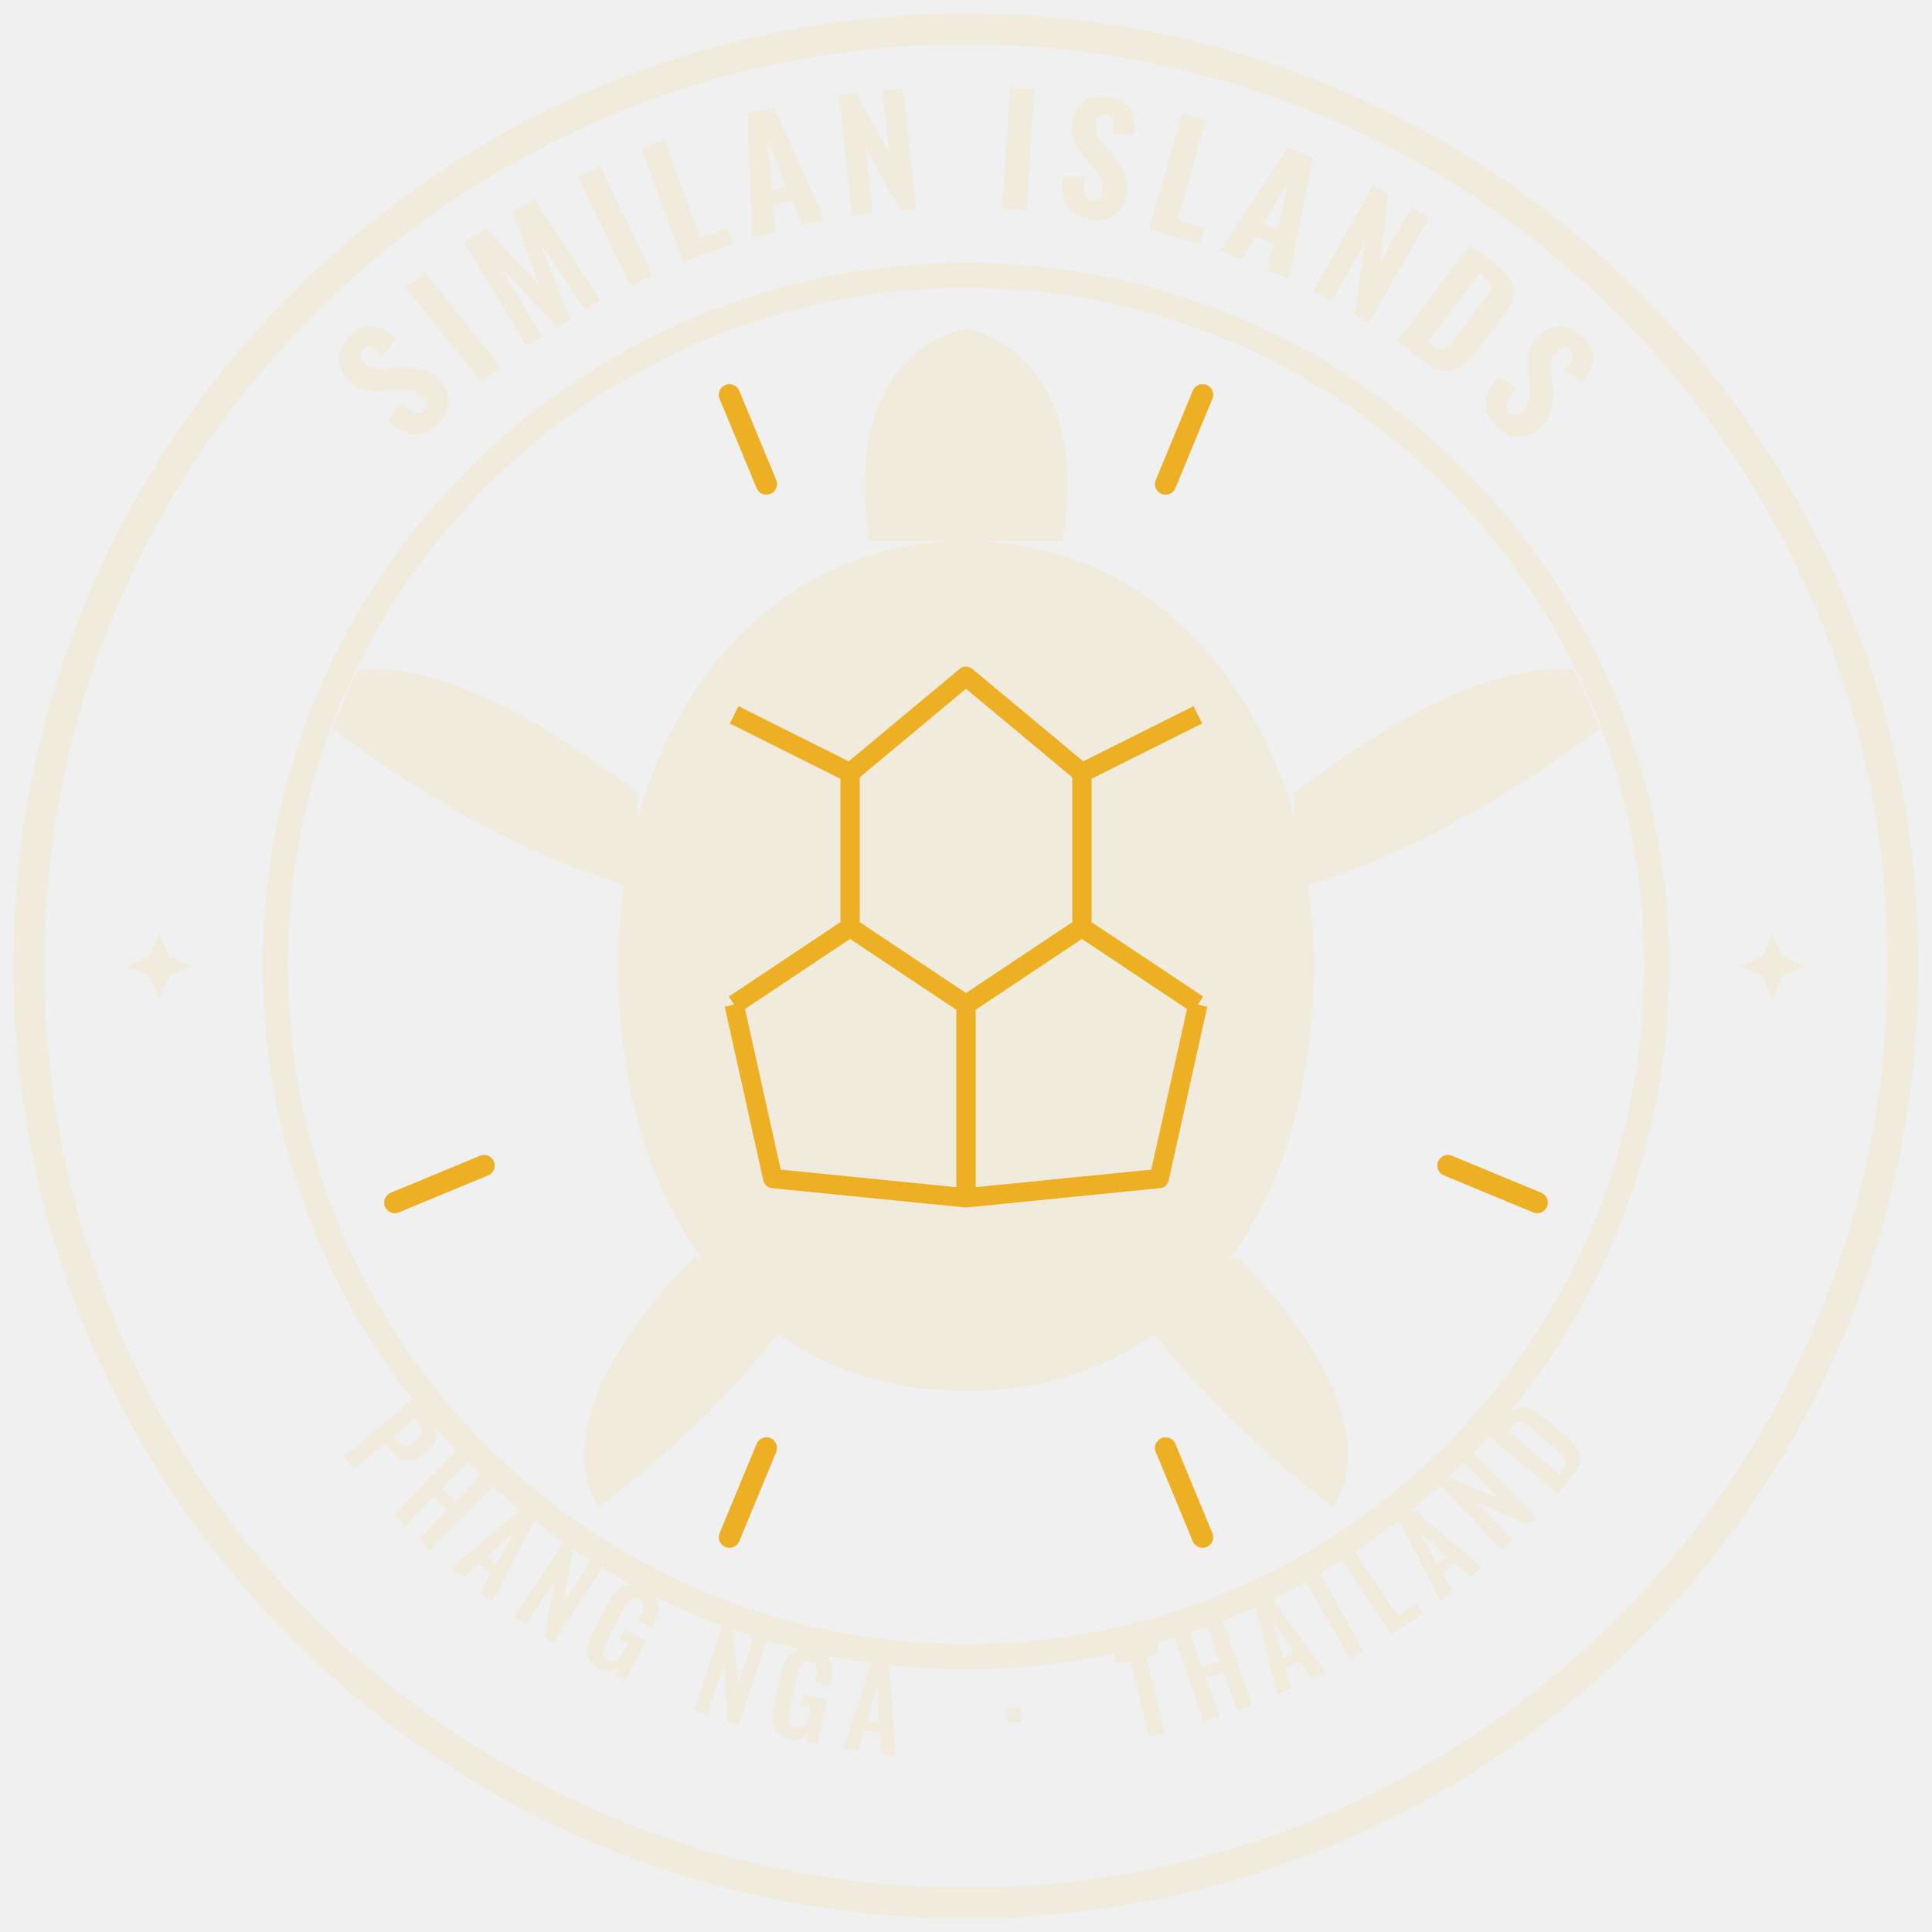
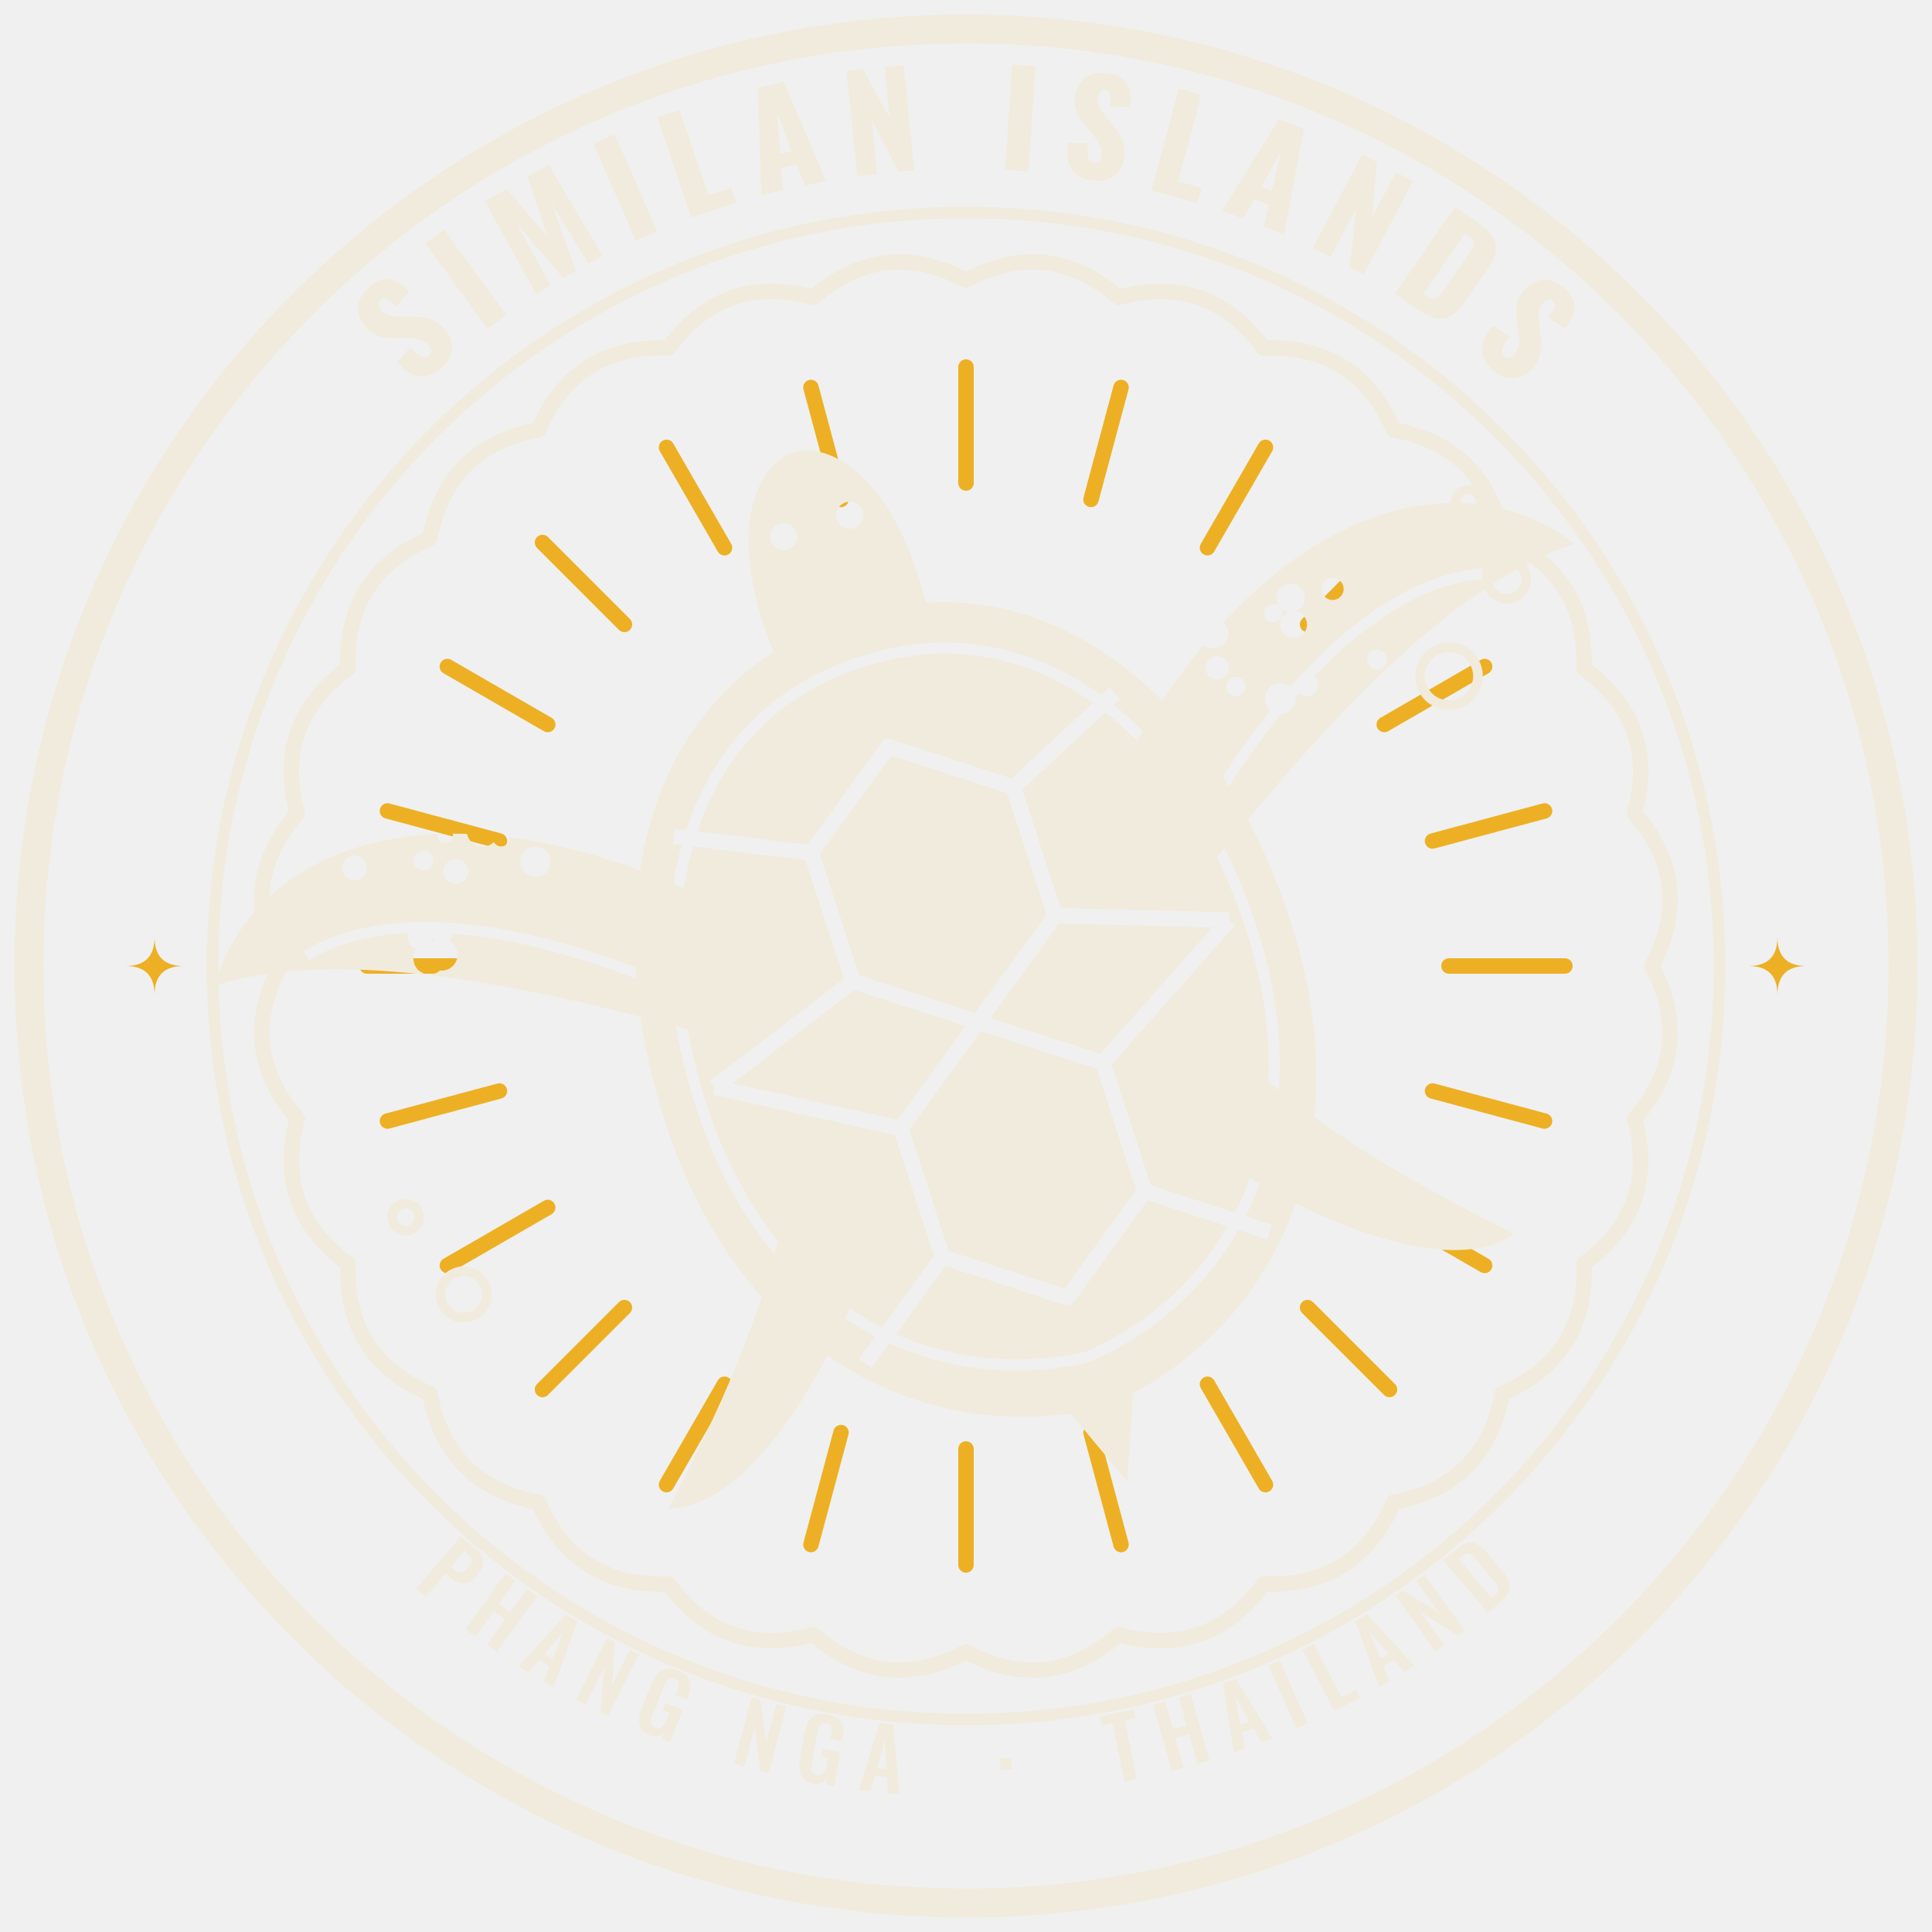
- <svg xmlns="http://www.w3.org/2000/svg" width="25cm" height="25cm" viewBox="0 0 200 200">
+ <svg xmlns="http://www.w3.org/2000/svg" width="26cm" height="26cm" viewBox="0 0 200 200">
  <defs>
-     <clipPath id="clip-turtle">
-       <circle cx="100" cy="100" r="70" />
-     </clipPath>
+     <mask id="st-sh" maskUnits="userSpaceOnUse" x="-100" y="-100" width="400" height="400">
+       <rect x="-100" y="-100" width="400" height="400" fill="#fff" />
+       <path d="M0 -26L11 -18V-4L0 4L-11 -4V-18Z M0 4L11 12V26L0 34L-11 26V12Z M11 -18L24 -24M-11 -18L-24 -24M11 -4L28 2M-11 -4L-28 2M11 12L28 2M-11 12L-28 2M11 26L22 34M-11 26L-22 34" fill="none" stroke="#000" stroke-width="1.6" stroke-linejoin="round" />
+       <path d="M0 -40C22 -40 34 -20 34 4C34 28 20 44 0 46C-20 44 -34 28 -34 4C-34 -20 -22 -40 0 -40Z" transform="scale(0.88)" fill="none" stroke="#000" stroke-width="1.3" />
+     </mask>
+     <mask id="st-fl" maskUnits="userSpaceOnUse" x="-100" y="-100" width="400" height="400">
+       <rect x="-100" y="-100" width="400" height="400" fill="#fff" />
+       <circle cx="-42.64" cy="-30.68" r="1.65" fill="#000" />
+       <circle cx="38.58" cy="-31.9" r="1.38" fill="#000" />
+       <circle cx="-50.64" cy="-19.78" r="1.64" fill="#000" />
+       <circle cx="43.79" cy="-25.04" r="1.39" fill="#000" />
+       <circle cx="-49.94" cy="-21.82" r="1.02" fill="#000" />
+       <circle cx="43.15" cy="-18.68" r="1.19" fill="#000" />
+       <circle cx="-41.06" cy="-29.35" r="0.85" fill="#000" />
+       <circle cx="42.16" cy="-26.81" r="0.95" fill="#000" />
+       <circle cx="-52.21" cy="-22.18" r="1.28" fill="#000" />
+       <circle cx="44.37" cy="-27.76" r="1.48" fill="#000" />
+       <circle cx="-39.13" cy="-31.5" r="1.26" fill="#000" />
+       <circle cx="38.49" cy="-30.7" r="1.14" fill="#000" />
+       <circle cx="-38.44" cy="-25.94" r="1.57" fill="#000" />
+       <circle cx="36.11" cy="-20.79" r="1" fill="#000" />
+       <circle cx="-46.48" cy="-31.44" r="0.8" fill="#000" />
+       <circle cx="34.9" cy="-23.22" r="1.21" fill="#000" />
+       <circle cx="-46.59" cy="-27.51" r="1.28" fill="#000" />
+       <circle cx="50.88" cy="-18.93" r="1.03" fill="#000" />
+       <circle cx="-51.97" cy="-19.81" r="1.66" fill="#000" />
+       <circle cx="40.11" cy="-18.17" r="1.6" fill="#000" />
+       <circle cx="-36.04" cy="-29.34" r="1.01" fill="#000" />
+       <circle cx="48.77" cy="-27.3" r="1.15" fill="#000" />
+       <circle cx="-56.43" cy="-31.13" r="1.28" fill="#000" />
+       <circle cx="61.02" cy="-16.76" r="1.22" fill="#000" />
+       <circle cx="-49.43" cy="-29.64" r="1.03" fill="#000" />
+       <circle cx="35.61" cy="-26.72" r="1.55" fill="#000" />
+       <path d="M-30 -10C-44 -22 -56 -26 -64 -24M30 -10C44 -22 56 -26 64 -24" stroke="#000" stroke-width="1.1" fill="none" />
+     </mask>
+     <mask id="st-hd" maskUnits="userSpaceOnUse" x="-100" y="-100" width="400" height="400">
+       <rect x="-100" y="-100" width="400" height="400" fill="#fff" />
+       <circle cx="-3.6" cy="-50" r="1.4" fill="#000" />
+       <circle cx="3.6" cy="-50" r="1.4" fill="#000" />
+     </mask>
  </defs>
-   <circle cx="100" cy="100" r="97" fill="none" stroke="#F1EBDD" stroke-width="3.2" stroke-linecap="round" stroke-linejoin="round" />
-   <circle cx="100" cy="100" r="71.5" fill="none" stroke="#F1EBDD" stroke-width="2.6" stroke-linecap="round" stroke-linejoin="round" />
-   <g clip-path="url(#clip-turtle)">
-     <path d="M149.89 120.66L159.13 124.49M120.66 149.89L124.49 159.13M79.34 149.89L75.51 159.13M50.11 120.66L40.87 124.49M50.11 79.34L40.87 75.51M79.34 50.11L75.51 40.87M120.66 50.11L124.49 40.87M149.89 79.34L159.13 75.51" fill="none" stroke="#EDB024" stroke-width="2.2" stroke-linecap="round" stroke-linejoin="round" />
-     <path d="M66 82C50 70 38 66 30 72C40 80 52 88 66 92Z M134 82C150 70 162 66 170 72C160 80 148 88 134 92Z M72 130C62 140 58 150 62 156C70 150 78 142 82 136Z M128 130C138 140 142 150 138 156C130 150 122 142 118 136Z" fill="#F1EBDD" />
-     <path d="M90 56C88 44 92 36 100 34C108 36 112 44 110 56Z" fill="#F1EBDD" />
-     <path d="M100 56C122 56 136 76 136 100C136 126 122 144 100 144C78 144 64 126 64 100C64 76 78 56 100 56Z" fill="#F1EBDD" />
-     <path d="M100 70L112 80V96L100 104L88 96V80Z M88 96L76 104M112 96L124 104M100 104V124M88 80L76 74M112 80L124 74M76 104L80 122L100 124L120 122L124 104" fill="none" stroke="#EDB024" stroke-width="2" stroke-linejoin="round" />
+   <circle cx="100" cy="100" r="97" fill="none" stroke="#F1EBDD" stroke-width="3" stroke-linecap="round" stroke-linejoin="round" />
+   <circle cx="100" cy="100" r="78" fill="none" stroke="#F1EBDD" stroke-width="1.2" stroke-linecap="round" stroke-linejoin="round" />
+   <path d="M171 100Q175.52 108.51 169.22 115.8M169.22 115.8Q171.74 125.1 163.97 130.81M163.97 130.81Q164.35 140.43 155.51 144.27M155.51 144.27Q153.74 153.74 144.27 155.51M144.27 155.51Q140.43 164.35 130.81 163.97M130.81 163.97Q125.1 171.74 115.8 169.22M115.8 169.22Q108.51 175.52 100 171M100 171Q91.49 175.52 84.2 169.22M84.2 169.22Q74.9 171.74 69.19 163.97M69.19 163.97Q59.57 164.35 55.73 155.51M55.73 155.51Q46.26 153.74 44.49 144.27M44.49 144.27Q35.65 140.43 36.03 130.81M36.03 130.81Q28.26 125.1 30.78 115.8M30.78 115.8Q24.48 108.51 29 100M29 100Q24.48 91.49 30.78 84.2M30.78 84.2Q28.26 74.9 36.03 69.19M36.03 69.19Q35.65 59.57 44.49 55.73M44.49 55.73Q46.26 46.26 55.73 44.49M55.73 44.49Q59.57 35.65 69.19 36.03M69.19 36.03Q74.9 28.26 84.2 30.78M84.2 30.78Q91.49 24.48 100 29M100 29Q108.51 24.48 115.8 30.78M115.8 30.78Q125.1 28.26 130.81 36.03M130.81 36.03Q140.43 35.65 144.27 44.49M144.27 44.49Q153.74 46.26 155.51 55.73M155.51 55.73Q164.35 59.57 163.97 69.19M163.97 69.19Q171.74 74.9 169.22 84.2M169.22 84.2Q175.52 91.49 171 100" fill="none" stroke="#F1EBDD" stroke-width="1.6" stroke-linecap="round" stroke-linejoin="round" />
+   <path d="M150 100L162 100M148.3 112.94L159.89 116.05M143.3 125L153.69 131M135.36 135.36L143.84 143.84M125 143.3L131 153.69M112.94 148.3L116.05 159.89M100 150L100 162M87.06 148.3L83.95 159.89M75 143.3L69 153.69M64.64 135.36L56.16 143.84M56.7 125L46.31 131M51.7 112.94L40.11 116.05M50 100L38 100M51.7 87.06L40.11 83.95M56.7 75L46.31 69M64.64 64.64L56.16 56.16M75 56.7L69 46.31M87.06 51.7L83.95 40.11M100 50L100 38M112.94 51.7L116.05 40.11M125 56.7L131 46.31M135.36 64.64L143.84 56.16M143.3 75L153.69 69M148.3 87.06L159.89 83.95" fill="none" stroke="#EDB024" stroke-width="1.6" stroke-linecap="round" stroke-linejoin="round" />
+   <g fill="none" stroke="#F1EBDD" stroke-width="1" stroke-linecap="round" stroke-linejoin="round">
+     <circle cx="150" cy="70" r="3" />
+     <circle cx="156" cy="60" r="2" />
+     <circle cx="152" cy="52" r="1.3" />
+     <circle cx="48" cy="134" r="2.4" />
+     <circle cx="42" cy="126" r="1.4" />
  </g>
-   <path d="M0.29 0.17L0.29 0.17Q-0.88 0.17-1.65-0.26Q-2.43-0.68-2.82-1.54Q-3.22-2.40-3.28-3.74L-3.28-3.74L-1.08-4.11Q-1.05-3.33-0.91-2.81Q-0.78-2.29-0.51-2.04Q-0.24-1.78 0.16-1.78L0.16-1.78Q0.66-1.78 0.84-2.09Q1.02-2.40 1.02-2.81L1.02-2.81Q1.02-3.60 0.64-4.13Q0.26-4.67-0.36-5.21L-0.36-5.21L-1.67-6.34Q-2.36-6.93-2.81-7.67Q-3.25-8.42-3.25-9.50L-3.25-9.50Q-3.25-11.05-2.34-11.88Q-1.43-12.71 0.15-12.71L0.15-12.71Q1.09-12.71 1.70-12.40Q2.30-12.09 2.64-11.57Q2.97-11.05 3.10-10.44Q3.23-9.83 3.26-9.22L3.26-9.22L1.08-8.90Q1.05-9.47 0.98-9.90Q0.91-10.34 0.70-10.59Q0.49-10.83 0.07-10.83L0.07-10.83Q-0.38-10.83-0.60-10.50Q-0.81-10.17-0.81-9.77L-0.81-9.77Q-0.81-9.10-0.51-8.67Q-0.21-8.25 0.32-7.78L0.32-7.78L1.59-6.67Q2.38-5.98 2.94-5.11Q3.51-4.23 3.51-2.94L3.51-2.94Q3.51-2.06 3.11-1.35Q2.70-0.64 1.98-0.23Q1.26 0.17 0.29 0.17Z" transform="translate(45.08 43.91) rotate(-44.39)" fill="#F1EBDD" />
-   <path d="M1.27 0L-1.27 0L-1.27-12.55L1.27-12.55L1.27 0Z" transform="translate(50.85 38.79) rotate(-38.76)" fill="#F1EBDD" />
-   <path d="M-2.61 0L-4.49 0L-4.27-12.55L-1.56-12.55L-0.01-4.63L1.65-12.55L4.27-12.55L4.49 0L2.63 0L2.43-8.51L0.83 0L-0.77 0L-2.44-8.57L-2.61 0Z" transform="translate(58.33 33.47) rotate(-32.06)" fill="#F1EBDD" />
-   <path d="M1.27 0L-1.27 0L-1.27-12.55L1.27-12.55L1.27 0Z" transform="translate(66.38 29.06) rotate(-25.36)" fill="#F1EBDD" />
-   <path d="M3.09 0L-2.41 0L-2.41-12.55L0.15-12.55L0.15-1.74L3.09-1.74L3.09 0Z" transform="translate(72.97 26.3) rotate(-20.14)" fill="#F1EBDD" />
-   <path d="M-1.44 0L-3.84 0L-1.41-12.55L1.43-12.55L3.84 0L1.47 0L1.02-2.76L-0.96-2.76L-1.44 0ZM0.02-9.39L-0.73-4.32L0.77-4.32L0.02-9.39Z" transform="translate(81.66 23.67) rotate(-13.51)" fill="#F1EBDD" />
-   <path d="M-1.16 0L-3.35 0L-3.35-12.55L-1.57-12.55L1.22-6.01L1.22-12.55L3.33-12.55L3.33 0L1.63 0L-1.16-6.94L-1.16 0Z" transform="translate(91.51 21.96) rotate(-6.21)" fill="#F1EBDD" />
-   <path d="M1.27 0L-1.27 0L-1.27-12.55L1.27-12.55L1.27 0Z" transform="translate(105.01 21.66) rotate(3.66)" fill="#F1EBDD" />
-   <path d="M0.29 0.17L0.29 0.17Q-0.88 0.17-1.65-0.26Q-2.43-0.68-2.82-1.54Q-3.22-2.40-3.28-3.74L-3.28-3.74L-1.08-4.11Q-1.05-3.33-0.91-2.81Q-0.78-2.29-0.51-2.04Q-0.24-1.78 0.16-1.78L0.16-1.78Q0.66-1.78 0.84-2.09Q1.02-2.40 1.02-2.81L1.02-2.81Q1.02-3.60 0.64-4.13Q0.26-4.67-0.36-5.21L-0.36-5.21L-1.67-6.34Q-2.36-6.93-2.81-7.67Q-3.25-8.42-3.25-9.50L-3.25-9.50Q-3.25-11.05-2.34-11.88Q-1.43-12.71 0.15-12.71L0.15-12.71Q1.09-12.71 1.70-12.40Q2.30-12.09 2.64-11.57Q2.97-11.05 3.10-10.44Q3.23-9.83 3.26-9.22L3.26-9.22L1.08-8.90Q1.05-9.47 0.98-9.90Q0.91-10.34 0.70-10.59Q0.49-10.83 0.07-10.83L0.07-10.83Q-0.38-10.83-0.60-10.50Q-0.81-10.17-0.81-9.77L-0.81-9.77Q-0.81-9.10-0.51-8.67Q-0.21-8.25 0.32-7.78L0.32-7.78L1.59-6.67Q2.38-5.98 2.94-5.11Q3.51-4.23 3.51-2.94L3.51-2.94Q3.51-2.06 3.11-1.35Q2.70-0.64 1.98-0.23Q1.26 0.17 0.29 0.17Z" transform="translate(112.67 22.53) rotate(9.29)" fill="#F1EBDD" />
-   <path d="M3.09 0L-2.41 0L-2.41-12.55L0.15-12.55L0.15-1.74L3.09-1.74L3.09 0Z" transform="translate(121.28 24.44) rotate(15.73)" fill="#F1EBDD" />
-   <path d="M-1.44 0L-3.84 0L-1.41-12.55L1.43-12.55L3.84 0L1.47 0L1.02-2.76L-0.96-2.76L-1.44 0ZM0.02-9.39L-0.73-4.32L0.77-4.32L0.02-9.39Z" transform="translate(129.85 27.4) rotate(22.35)" fill="#F1EBDD" />
-   <path d="M-1.16 0L-3.35 0L-3.35-12.55L-1.57-12.55L1.22-6.01L1.22-12.55L3.33-12.55L3.33 0L1.63 0L-1.16-6.94L-1.16 0Z" transform="translate(138.84 31.78) rotate(29.66)" fill="#F1EBDD" />
-   <path d="M-0.36 0L-3.50 0L-3.50-12.55L-0.43-12.55Q1.17-12.55 2.06-12.14Q2.95-11.73 3.32-10.86Q3.70-9.98 3.70-8.62L3.70-8.62L3.70-4.05Q3.70-2.65 3.32-1.75Q2.95-0.85 2.08-0.43Q1.20 0-0.36 0L-0.36 0ZM-0.94-10.76L-0.94-1.78L-0.40-1.78Q0.32-1.78 0.62-2.01Q0.92-2.23 1.00-2.67Q1.08-3.12 1.08-3.77L1.08-3.77L1.08-8.94Q1.08-9.59 0.98-9.99Q0.88-10.38 0.57-10.57Q0.27-10.76-0.41-10.76L-0.41-10.76L-0.94-10.76Z" transform="translate(147.42 37.44) rotate(37.16)" fill="#F1EBDD" />
-   <path d="M0.29 0.17L0.29 0.17Q-0.88 0.17-1.65-0.26Q-2.43-0.68-2.82-1.54Q-3.22-2.40-3.28-3.74L-3.28-3.74L-1.08-4.11Q-1.05-3.33-0.91-2.81Q-0.78-2.29-0.51-2.04Q-0.24-1.78 0.16-1.78L0.16-1.78Q0.66-1.78 0.84-2.09Q1.02-2.40 1.02-2.81L1.02-2.81Q1.02-3.60 0.64-4.13Q0.26-4.67-0.36-5.21L-0.36-5.21L-1.67-6.34Q-2.36-6.93-2.81-7.67Q-3.25-8.42-3.25-9.50L-3.25-9.50Q-3.25-11.05-2.34-11.88Q-1.43-12.71 0.15-12.71L0.15-12.71Q1.09-12.71 1.70-12.40Q2.30-12.09 2.64-11.57Q2.97-11.05 3.10-10.44Q3.23-9.83 3.26-9.22L3.26-9.22L1.08-8.90Q1.05-9.47 0.98-9.90Q0.91-10.34 0.70-10.59Q0.49-10.83 0.07-10.83L0.07-10.83Q-0.38-10.83-0.60-10.50Q-0.81-10.17-0.81-9.77L-0.81-9.77Q-0.81-9.10-0.51-8.67Q-0.21-8.25 0.32-7.78L0.32-7.78L1.59-6.67Q2.38-5.98 2.94-5.11Q3.51-4.23 3.51-2.94L3.51-2.94Q3.51-2.06 3.11-1.35Q2.70-0.64 1.98-0.23Q1.26 0.17 0.29 0.17Z" transform="translate(154.92 43.91) rotate(44.39)" fill="#F1EBDD" />
-   <path d="M-0.63 0L-2.33 0L-2.33-9.31L0.41-9.31Q1.25-9.31 1.77-9.00Q2.29-8.69 2.54-8.10Q2.79-7.51 2.79-6.67L2.79-6.67Q2.79-5.76 2.48-5.20Q2.17-4.65 1.61-4.39Q1.05-4.14 0.29-4.14L0.29-4.14L-0.63-4.14L-0.63 0ZM-0.63-8.12L-0.63-5.34L0.02-5.34Q0.48-5.34 0.74-5.47Q0.99-5.60 1.09-5.89Q1.19-6.19 1.19-6.68L1.19-6.68Q1.19-7.19 1.12-7.50Q1.04-7.82 0.79-7.97Q0.55-8.12 0.02-8.12L0.02-8.12L-0.63-8.12Z" transform="translate(37.08 152.58) rotate(50.11)" fill="#F1EBDD" />
-   <path d="M-0.95 0L-2.65 0L-2.65-9.31L-0.95-9.31L-0.95-5.42L0.95-5.42L0.95-9.31L2.64-9.31L2.64 0L0.95 0L0.95-4.21L-0.95-4.21L-0.95 0Z" transform="translate(42.67 158.63) rotate(44.36)" fill="#F1EBDD" />
-   <path d="M-1.17 0L-2.77 0L-0.91-9.31L0.91-9.31L2.77 0L1.20 0L0.83-2.15L-0.79-2.15L-1.17 0ZM0.01-7.14L-0.62-3.23L0.64-3.23L0.01-7.14Z" transform="translate(48.82 164.07) rotate(38.62)" fill="#F1EBDD" />
-   <path d="M-0.98 0L-2.43 0L-2.43-9.31L-1.25-9.31L1.02-4.00L1.02-9.31L2.42-9.31L2.42 0L1.29 0L-0.98-5.57L-0.98 0Z" transform="translate(55.28 168.74) rotate(33.05)" fill="#F1EBDD" />
-   <path d="M-0.18 0.13L-0.18 0.13Q-1.10 0.13-1.64-0.26Q-2.18-0.66-2.42-1.37Q-2.65-2.09-2.65-3.07L-2.65-3.07L-2.65-6.20Q-2.65-7.20-2.42-7.92Q-2.19-8.65-1.61-9.03Q-1.03-9.42-0.01-9.42L-0.01-9.42Q0.95-9.42 1.51-9.10Q2.08-8.77 2.32-8.17Q2.57-7.57 2.57-6.70L2.57-6.70L2.57-6.22L0.95-6.22L0.95-6.75Q0.95-7.20 0.89-7.52Q0.82-7.84 0.63-8.01Q0.44-8.18 0.02-8.18L0.02-8.18Q-0.43-8.18-0.63-7.96Q-0.83-7.74-0.89-7.38Q-0.94-7.03-0.94-6.60L-0.94-6.60L-0.94-2.70Q-0.94-2.22-0.86-1.86Q-0.78-1.51-0.56-1.32Q-0.34-1.13 0.06-1.13L0.06-1.13Q0.48-1.13 0.70-1.33Q0.91-1.54 1.00-1.91Q1.09-2.28 1.09-2.78L1.09-2.78L1.09-3.66L0.09-3.66L0.09-4.73L2.62-4.73L2.62 0L1.52 0L1.40-0.92Q1.21-0.46 0.84-0.17Q0.47 0.13-0.18 0.13Z" transform="translate(62.36 172.85) rotate(27.32)" fill="#F1EBDD" />
-   <path d="M-0.98 0L-2.43 0L-2.43-9.31L-1.25-9.31L1.02-4.00L1.02-9.31L2.42-9.31L2.42 0L1.29 0L-0.98-5.57L-0.98 0Z" transform="translate(74.16 177.82) rotate(18.36)" fill="#F1EBDD" />
-   <path d="M-0.18 0.13L-0.18 0.13Q-1.10 0.13-1.64-0.26Q-2.18-0.66-2.42-1.37Q-2.65-2.09-2.65-3.07L-2.65-3.07L-2.65-6.20Q-2.65-7.20-2.42-7.92Q-2.19-8.65-1.61-9.03Q-1.03-9.42-0.01-9.42L-0.01-9.42Q0.95-9.42 1.51-9.10Q2.08-8.77 2.32-8.17Q2.57-7.57 2.57-6.70L2.57-6.70L2.57-6.22L0.95-6.22L0.95-6.75Q0.95-7.20 0.89-7.52Q0.82-7.84 0.63-8.01Q0.44-8.18 0.02-8.18L0.02-8.18Q-0.43-8.18-0.63-7.96Q-0.83-7.74-0.89-7.38Q-0.94-7.03-0.94-6.60L-0.94-6.60L-0.94-2.70Q-0.94-2.22-0.86-1.86Q-0.78-1.51-0.56-1.32Q-0.34-1.13 0.06-1.13L0.06-1.13Q0.48-1.13 0.70-1.33Q0.91-1.54 1.00-1.91Q1.09-2.28 1.09-2.78L1.09-2.78L1.09-3.66L0.09-3.66L0.09-4.73L2.62-4.73L2.62 0L1.52 0L1.40-0.92Q1.21-0.46 0.84-0.17Q0.47 0.13-0.18 0.13Z" transform="translate(82.05 180.01) rotate(12.64)" fill="#F1EBDD" />
-   <path d="M-1.17 0L-2.77 0L-0.91-9.31L0.91-9.31L2.77 0L1.20 0L0.83-2.15L-0.79-2.15L-1.17 0ZM0.01-7.14L-0.62-3.23L0.64-3.23L0.01-7.14Z" transform="translate(89.99 181.39) rotate(7.01)" fill="#F1EBDD" />
-   <path d="M0.77-3.58L-0.74-3.58L-0.74-5.08L0.77-5.08L0.77-3.58Z" transform="translate(105.23 181.83) rotate(-3.66)" fill="#F1EBDD" />
-   <path d="M0.86 0L-0.84 0L-0.84-8.06L-2.32-8.06L-2.32-9.31L2.32-9.31L2.32-8.06L0.86-8.06L0.86 0Z" transform="translate(119.78 179.58) rotate(-13.96)" fill="#F1EBDD" />
-   <path d="M-0.95 0L-2.65 0L-2.65-9.31L-0.95-9.31L-0.95-5.42L0.95-5.42L0.95-9.31L2.64-9.31L2.64 0L0.95 0L0.95-4.21L-0.95-4.21L-0.95 0Z" transform="translate(127.14 177.38) rotate(-19.33)" fill="#F1EBDD" />
-   <path d="M-1.17 0L-2.77 0L-0.91-9.31L0.91-9.31L2.77 0L1.20 0L0.83-2.15L-0.79-2.15L-1.17 0ZM0.01-7.14L-0.62-3.23L0.64-3.23L0.01-7.14Z" transform="translate(134.74 174.28) rotate(-25.06)" fill="#F1EBDD" />
-   <path d="M0.85 0L-0.83 0L-0.83-9.31L0.85-9.31L0.85 0Z" transform="translate(140.44 171.33) rotate(-29.55)" fill="#F1EBDD" />
-   <path d="M2.24 0L-1.72 0L-1.72-9.31L-0.02-9.31L-0.02-1.17L2.24-1.17L2.24 0Z" transform="translate(145.42 168.27) rotate(-33.63)" fill="#F1EBDD" />
-   <path d="M-1.17 0L-2.77 0L-0.91-9.31L0.91-9.31L2.77 0L1.20 0L0.83-2.15L-0.79-2.15L-1.17 0ZM0.01-7.14L-0.62-3.23L0.64-3.23L0.01-7.14Z" transform="translate(151.28 163.99) rotate(-38.71)" fill="#F1EBDD" />
-   <path d="M-0.98 0L-2.43 0L-2.43-9.31L-1.25-9.31L1.02-4.00L1.02-9.31L2.42-9.31L2.42 0L1.29 0L-0.98-5.57L-0.98 0Z" transform="translate(157.25 158.71) rotate(-44.28)" fill="#F1EBDD" />
-   <path d="M-0.24 0L-2.50 0L-2.50-9.31L-0.30-9.31Q0.83-9.31 1.47-9.00Q2.11-8.69 2.38-8.05Q2.65-7.41 2.65-6.42L2.65-6.42L2.65-3.01Q2.65-2.00 2.38-1.33Q2.11-0.66 1.48-0.33Q0.86 0-0.24 0L-0.24 0ZM-0.80-8.11L-0.80-1.18L-0.28-1.18Q0.30-1.18 0.56-1.39Q0.81-1.60 0.87-2.00Q0.93-2.39 0.93-2.97L0.93-2.97L0.93-6.53Q0.93-7.10 0.85-7.44Q0.76-7.79 0.51-7.95Q0.26-8.11-0.30-8.11L-0.30-8.11L-0.80-8.11Z" transform="translate(162.81 152.72) rotate(-49.99)" fill="#F1EBDD" />
-   <path d="M16.5 96.6L17.52 98.98L19.9 100L17.52 101.02L16.5 103.4L15.48 101.02L13.1 100L15.48 98.98Z" fill="#F1EBDD" />
-   <path d="M183.5 96.6L184.52 98.98L186.9 100L184.52 101.02L183.5 103.4L182.48 101.02L180.1 100L182.48 98.98Z" fill="#F1EBDD" />
+   <g transform="translate(100 102) rotate(-18)">
+     <path d="M-24 -18C-46 -38 -66 -36 -74 -24C-62 -24 -46 -16 -28 -4Z M24 -18C46 -38 66 -36 74 -24C62 -24 46 -16 28 -4Z M-20 26C-30 38 -40 44 -46 42C-40 36 -32 28 -26 18Z M20 26C30 38 40 44 46 42C40 36 32 28 26 18Z" fill="#F1EBDD" mask="url(#st-fl)" />
+     <path d="M-8 -36C-10 -52 -4 -58 0 -58C4 -58 10 -52 8 -36Z" fill="#F1EBDD" mask="url(#st-hd)" />
+     <path d="M0 -40C22 -40 34 -20 34 4C34 28 20 44 0 46C-20 44 -34 28 -34 4C-34 -20 -22 -40 0 -40Z" fill="#F1EBDD" mask="url(#st-sh)" />
+     <path d="M-4 44L0 54L4 44" fill="#F1EBDD" />
+   </g>
+   <path d="M0.24 0.16L0.24 0.16Q-0.78 0.16-1.47-0.20Q-2.16-0.57-2.51-1.33Q-2.86-2.09-2.90-3.31L-2.90-3.31L-0.84-3.62Q-0.82-2.92-0.71-2.48Q-0.59-2.05-0.38-1.86Q-0.18-1.67 0.12-1.67L0.12-1.67Q0.50-1.67 0.61-1.93Q0.73-2.19 0.73-2.47L0.73-2.47Q0.73-3.15 0.40-3.61Q0.08-4.08-0.47-4.55L-0.47-4.55L-1.42-5.37Q-2.04-5.90-2.46-6.57Q-2.89-7.24-2.89-8.22L-2.89-8.22Q-2.89-9.61-2.07-10.35Q-1.24-11.08 0.18-11.08L0.18-11.08Q1.05-11.08 1.59-10.79Q2.12-10.49 2.40-10.01Q2.67-9.53 2.77-9.00Q2.88-8.46 2.89-7.98L2.89-7.98L0.81-7.72Q0.80-8.21 0.75-8.57Q0.70-8.92 0.55-9.12Q0.40-9.31 0.09-9.31L0.09-9.31Q-0.24-9.31-0.40-9.03Q-0.55-8.75-0.55-8.46L-0.55-8.46Q-0.55-7.86-0.26-7.47Q0.03-7.09 0.50-6.67L0.50-6.67L1.40-5.87Q2.12-5.26 2.61-4.50Q3.10-3.73 3.10-2.59L3.10-2.59Q3.10-1.82 2.75-1.19Q2.40-0.57 1.76-0.20Q1.12 0.16 0.24 0.16Z" transform="translate(45.46 38.1) rotate(-41.38)" fill="#F1EBDD" />
+   <path d="M1.21 0L-1.21 0L-1.21-10.94L1.21-10.94L1.21 0Z" transform="translate(51.44 33.31) rotate(-36.06)" fill="#F1EBDD" />
+   <path d="M-2.24 0L-3.98 0L-3.79-10.94L-1.20-10.94L0-4.58L1.30-10.94L3.79-10.94L3.98 0L2.27 0L2.07-7.28L0.80 0L-0.73 0L-2.08-7.33L-2.24 0Z" transform="translate(58.94 28.44) rotate(-29.85)" fill="#F1EBDD" />
+   <path d="M1.21 0L-1.21 0L-1.21-10.94L1.21-10.94L1.21 0Z" transform="translate(66.92 24.42) rotate(-23.64)" fill="#F1EBDD" />
+   <path d="M2.75 0L-2.18 0L-2.18-10.94L0.24-10.94L0.24-1.63L2.75-1.63L2.75 0Z" transform="translate(73.62 21.83) rotate(-18.65)" fill="#F1EBDD" />
+   <path d="M-1.15 0L-3.44 0L-1.37-10.94L1.38-10.94L3.42 0L1.19 0L0.83-2.31L-0.78-2.31L-1.15 0ZM0.02-8.02L-0.56-3.75L0.60-3.75L0.02-8.02Z" transform="translate(82.16 19.45) rotate(-12.49)" fill="#F1EBDD" />
+   <path d="M-0.91 0L-2.98 0L-2.98-10.94L-1.28-10.94L0.97-5.67L0.97-10.94L2.96-10.94L2.96 0L1.33 0L-0.91-5.67L-0.91 0Z" transform="translate(91.7 17.92) rotate(-5.78)" fill="#F1EBDD" />
+   <path d="M1.21 0L-1.21 0L-1.21-10.94L1.21-10.94L1.21 0Z" transform="translate(105.27 17.67) rotate(3.67)" fill="#F1EBDD" />
+   <path d="M0.24 0.16L0.24 0.16Q-0.78 0.16-1.47-0.20Q-2.16-0.57-2.51-1.33Q-2.86-2.09-2.90-3.31L-2.90-3.31L-0.84-3.62Q-0.82-2.92-0.71-2.48Q-0.59-2.05-0.38-1.86Q-0.18-1.67 0.12-1.67L0.12-1.67Q0.50-1.67 0.61-1.93Q0.73-2.19 0.73-2.47L0.73-2.47Q0.73-3.15 0.40-3.61Q0.08-4.08-0.47-4.55L-0.47-4.55L-1.42-5.37Q-2.04-5.90-2.46-6.57Q-2.89-7.24-2.89-8.22L-2.89-8.22Q-2.89-9.61-2.07-10.35Q-1.24-11.08 0.18-11.08L0.18-11.08Q1.05-11.08 1.59-10.79Q2.12-10.49 2.40-10.01Q2.67-9.53 2.77-9.00Q2.88-8.46 2.89-7.98L2.89-7.98L0.81-7.72Q0.80-8.21 0.75-8.57Q0.70-8.92 0.55-9.12Q0.40-9.31 0.09-9.31L0.09-9.31Q-0.24-9.31-0.40-9.03Q-0.55-8.75-0.55-8.46L-0.55-8.46Q-0.55-7.86-0.26-7.47Q0.03-7.09 0.50-6.67L0.50-6.67L1.40-5.87Q2.12-5.26 2.61-4.50Q3.10-3.73 3.10-2.59L3.10-2.59Q3.10-1.82 2.75-1.19Q2.40-0.57 1.76-0.20Q1.12 0.16 0.24 0.16Z" transform="translate(112.89 18.51) rotate(8.99)" fill="#F1EBDD" />
+   <path d="M2.75 0L-2.18 0L-2.18-10.94L0.24-10.94L0.24-1.63L2.75-1.63L2.75 0Z" transform="translate(121.31 20.3) rotate(14.97)" fill="#F1EBDD" />
+   <path d="M-1.15 0L-3.44 0L-1.37-10.94L1.38-10.94L3.42 0L1.19 0L0.83-2.31L-0.78-2.31L-1.15 0ZM0.02-8.02L-0.56-3.75L0.60-3.75L0.02-8.02Z" transform="translate(129.74 23.05) rotate(21.13)" fill="#F1EBDD" />
+   <path d="M-0.91 0L-2.98 0L-2.98-10.94L-1.28-10.94L0.97-5.67L0.97-10.94L2.96-10.94L2.96 0L1.33 0L-0.91-5.67L-0.91 0Z" transform="translate(138.54 27.05) rotate(27.85)" fill="#F1EBDD" />
+   <path d="M-0.35 0L-3.15 0L-3.15-10.94L-0.38-10.94Q1.05-10.94 1.85-10.58Q2.65-10.22 2.97-9.46Q3.29-8.69 3.29-7.48L3.29-7.48L3.29-3.51Q3.29-2.28 2.97-1.51Q2.65-0.73 1.86-0.36Q1.07 0-0.35 0L-0.35 0ZM-0.73-9.25L-0.73-1.67L-0.35-1.67Q0.20-1.67 0.45-1.84Q0.69-2.00 0.75-2.32Q0.81-2.65 0.81-3.13L0.81-3.13L0.81-7.90Q0.81-8.38 0.74-8.68Q0.66-8.98 0.42-9.11Q0.18-9.25-0.36-9.25L-0.36-9.25L-0.73-9.25Z" transform="translate(146.99 32.19) rotate(34.72)" fill="#F1EBDD" />
+   <path d="M0.24 0.16L0.24 0.16Q-0.78 0.16-1.47-0.20Q-2.16-0.57-2.51-1.33Q-2.86-2.09-2.90-3.31L-2.90-3.31L-0.84-3.62Q-0.82-2.92-0.71-2.48Q-0.59-2.05-0.38-1.86Q-0.18-1.67 0.12-1.67L0.12-1.67Q0.50-1.67 0.61-1.93Q0.73-2.19 0.73-2.47L0.73-2.47Q0.73-3.15 0.40-3.61Q0.08-4.08-0.47-4.55L-0.47-4.55L-1.42-5.37Q-2.04-5.90-2.46-6.57Q-2.89-7.24-2.89-8.22L-2.89-8.22Q-2.89-9.61-2.07-10.35Q-1.24-11.08 0.18-11.08L0.18-11.08Q1.05-11.08 1.59-10.79Q2.12-10.49 2.40-10.01Q2.67-9.53 2.77-9.00Q2.88-8.46 2.89-7.98L2.89-7.98L0.81-7.72Q0.80-8.21 0.75-8.57Q0.70-8.92 0.55-9.12Q0.40-9.31 0.09-9.31L0.09-9.31Q-0.24-9.31-0.40-9.03Q-0.55-8.75-0.55-8.46L-0.55-8.46Q-0.55-7.86-0.26-7.47Q0.03-7.09 0.50-6.67L0.50-6.67L1.40-5.87Q2.12-5.26 2.61-4.50Q3.10-3.73 3.10-2.59L3.10-2.59Q3.10-1.82 2.75-1.19Q2.40-0.57 1.76-0.20Q1.12 0.16 0.24 0.16Z" transform="translate(154.54 38.1) rotate(41.38)" fill="#F1EBDD" />
+   <path d="M-0.48 0L-1.78 0L-1.78-7.13L0.31-7.13Q0.95-7.13 1.36-6.89Q1.76-6.65 1.94-6.20Q2.13-5.75 2.13-5.10L2.13-5.10Q2.13-4.41 1.90-3.98Q1.66-3.56 1.23-3.36Q0.81-3.17 0.22-3.17L0.22-3.17L-0.48-3.17L-0.48 0ZM-0.48-6.21L-0.48-4.08L0.01-4.08Q0.37-4.08 0.56-4.18Q0.76-4.29 0.84-4.51Q0.91-4.73 0.91-5.11L0.91-5.11Q0.91-5.50 0.85-5.74Q0.80-5.98 0.61-6.10Q0.42-6.21 0.01-6.21L0.01-6.21L-0.48-6.21Z" transform="translate(44.43 165.63) rotate(40.26)" fill="#F1EBDD" />
+   <path d="M-0.73 0L-2.02 0L-2.02-7.13L-0.73-7.13L-0.73-4.14L0.73-4.14L0.73-7.13L2.02-7.13L2.02 0L0.73 0L0.73-3.22L-0.73-3.22L-0.73 0Z" transform="translate(49.81 169.84) rotate(35.7)" fill="#F1EBDD" />
+   <path d="M-0.90 0L-2.12 0L-0.70-7.13L0.70-7.13L2.12 0L0.92 0L0.63-1.65L-0.61-1.65L-0.90 0ZM0.01-5.46L-0.48-2.47L0.49-2.47L0.01-5.46Z" transform="translate(55.49 173.59) rotate(31.17)" fill="#F1EBDD" />
+   <path d="M-0.75 0L-1.86 0L-1.86-7.13L-0.95-7.13L0.78-3.06L0.78-7.13L1.85-7.13L1.85 0L0.99 0L-0.75-4.26L-0.75 0Z" transform="translate(61.29 176.8) rotate(26.75)" fill="#F1EBDD" />
+   <path d="M-0.14 0.10L-0.14 0.10Q-0.84 0.10-1.25-0.20Q-1.67-0.50-1.85-1.05Q-2.03-1.60-2.03-2.35L-2.03-2.35L-2.03-4.74Q-2.03-5.51-1.85-6.06Q-1.68-6.62-1.23-6.91Q-0.79-7.21-0.00-7.21L-0.00-7.21Q0.73-7.21 1.16-6.96Q1.59-6.71 1.78-6.25Q1.97-5.79 1.97-5.13L1.97-5.13L1.97-4.76L0.73-4.76L0.73-5.17Q0.73-5.51 0.68-5.76Q0.63-6.00 0.48-6.13Q0.34-6.26 0.01-6.26L0.01-6.26Q-0.33-6.26-0.48-6.09Q-0.64-5.92-0.68-5.65Q-0.72-5.38-0.72-5.05L-0.72-5.05L-0.72-2.07Q-0.72-1.70-0.66-1.43Q-0.59-1.15-0.43-1.01Q-0.26-0.86 0.05-0.86L0.05-0.86Q0.37-0.86 0.53-1.02Q0.70-1.18 0.77-1.46Q0.83-1.74 0.83-2.13L0.83-2.13L0.83-2.80L0.07-2.80L0.07-3.62L2.00-3.62L2.00 0L1.17 0L1.07-0.70Q0.93-0.35 0.64-0.13Q0.36 0.10-0.14 0.10Z" transform="translate(67.47 179.61) rotate(22.22)" fill="#F1EBDD" />
+   <path d="M-0.75 0L-1.86 0L-1.86-7.13L-0.95-7.13L0.78-3.06L0.78-7.13L1.85-7.13L1.85 0L0.99 0L-0.75-4.26L-0.75 0Z" transform="translate(77.77 183.08) rotate(14.98)" fill="#F1EBDD" />
+   <path d="M-0.14 0.10L-0.14 0.10Q-0.84 0.10-1.25-0.20Q-1.67-0.50-1.85-1.05Q-2.03-1.60-2.03-2.35L-2.03-2.35L-2.03-4.74Q-2.03-5.51-1.85-6.06Q-1.68-6.62-1.23-6.91Q-0.79-7.21-0.00-7.21L-0.00-7.21Q0.73-7.21 1.16-6.96Q1.59-6.71 1.78-6.25Q1.97-5.79 1.97-5.13L1.97-5.13L1.97-4.76L0.73-4.76L0.73-5.17Q0.73-5.51 0.68-5.76Q0.63-6.00 0.48-6.13Q0.34-6.26 0.01-6.26L0.01-6.26Q-0.33-6.26-0.48-6.09Q-0.64-5.92-0.68-5.65Q-0.72-5.38-0.72-5.05L-0.72-5.05L-0.72-2.07Q-0.72-1.70-0.66-1.43Q-0.59-1.15-0.43-1.01Q-0.26-0.86 0.05-0.86L0.05-0.86Q0.37-0.86 0.53-1.02Q0.70-1.18 0.77-1.46Q0.83-1.74 0.83-2.13L0.83-2.13L0.83-2.80L0.07-2.80L0.07-3.62L2.00-3.62L2.00 0L1.17 0L1.07-0.70Q0.93-0.35 0.64-0.13Q0.36 0.10-0.14 0.10Z" transform="translate(84.39 184.57) rotate(10.46)" fill="#F1EBDD" />
+   <path d="M-0.90 0L-2.12 0L-0.70-7.13L0.70-7.13L2.12 0L0.92 0L0.63-1.65L-0.61-1.65L-0.90 0ZM0.01-5.46L-0.48-2.47L0.49-2.47L0.01-5.46Z" transform="translate(91.01 185.53) rotate(6)" fill="#F1EBDD" />
+   <path d="M0.59-2.74L-0.56-2.74L-0.56-3.89L0.59-3.89L0.59-2.74Z" transform="translate(104.27 185.89) rotate(-2.84)" fill="#F1EBDD" />
+   <path d="M0.66 0L-0.64 0L-0.64-6.17L-1.78-6.17L-1.78-7.13L1.78-7.13L1.78-6.17L0.66-6.17L0.66 0Z" transform="translate(117.02 184.3) rotate(-11.41)" fill="#F1EBDD" />
+   <path d="M-0.73 0L-2.02 0L-2.02-7.13L-0.73-7.13L-0.73-4.14L0.73-4.14L0.73-7.13L2.02-7.13L2.02 0L0.73 0L0.73-3.22L-0.73-3.22L-0.73 0Z" transform="translate(123.25 182.8) rotate(-15.68)" fill="#F1EBDD" />
+   <path d="M-0.90 0L-2.12 0L-0.70-7.13L0.70-7.13L2.12 0L0.92 0L0.63-1.65L-0.61-1.65L-0.90 0ZM0.01-5.46L-0.48-2.47L0.49-2.47L0.01-5.46Z" transform="translate(129.73 180.7) rotate(-20.22)" fill="#F1EBDD" />
+   <path d="M0.65 0L-0.64 0L-0.64-7.13L0.65-7.13L0.65 0Z" transform="translate(134.77 178.66) rotate(-23.85)" fill="#F1EBDD" />
+   <path d="M1.71 0L-1.32 0L-1.32-7.13L-0.01-7.13L-0.01-0.90L1.71-0.90L1.71 0Z" transform="translate(139.28 176.51) rotate(-27.18)" fill="#F1EBDD" />
+   <path d="M-0.90 0L-2.12 0L-0.70-7.13L0.70-7.13L2.12 0L0.92 0L0.63-1.65L-0.61-1.65L-0.90 0ZM0.01-5.46L-0.48-2.47L0.49-2.47L0.01-5.46Z" transform="translate(144.59 173.54) rotate(-31.23)" fill="#F1EBDD" />
+   <path d="M-0.75 0L-1.86 0L-1.86-7.13L-0.95-7.13L0.78-3.06L0.78-7.13L1.85-7.13L1.85 0L0.99 0L-0.75-4.26L-0.75 0Z" transform="translate(150.12 169.88) rotate(-35.65)" fill="#F1EBDD" />
+   <path d="M-0.18 0L-1.91 0L-1.91-7.13L-0.23-7.13Q0.64-7.13 1.13-6.89Q1.61-6.65 1.82-6.16Q2.03-5.67 2.03-4.91L2.03-4.91L2.03-2.31Q2.03-1.53 1.82-1.02Q1.61-0.50 1.14-0.25Q0.66 0-0.18 0L-0.18 0ZM-0.61-6.20L-0.61-0.91L-0.22-0.91Q0.23-0.91 0.43-1.06Q0.62-1.22 0.66-1.53Q0.71-1.83 0.71-2.27L0.71-2.27L0.71-5.00Q0.71-5.43 0.65-5.69Q0.59-5.96 0.39-6.08Q0.20-6.20-0.23-6.20L-0.23-6.20L-0.61-6.20Z" transform="translate(155.47 165.72) rotate(-40.17)" fill="#F1EBDD" />
+   <path d="M16 97Q16 100 19 100Q16 100 16 103Q16 100 13 100Q16 100 16 97Z" fill="#EDB024" />
+   <path d="M184 97Q184 100 187 100Q184 100 184 103Q184 100 181 100Q184 100 184 97Z" fill="#EDB024" />
</svg>
